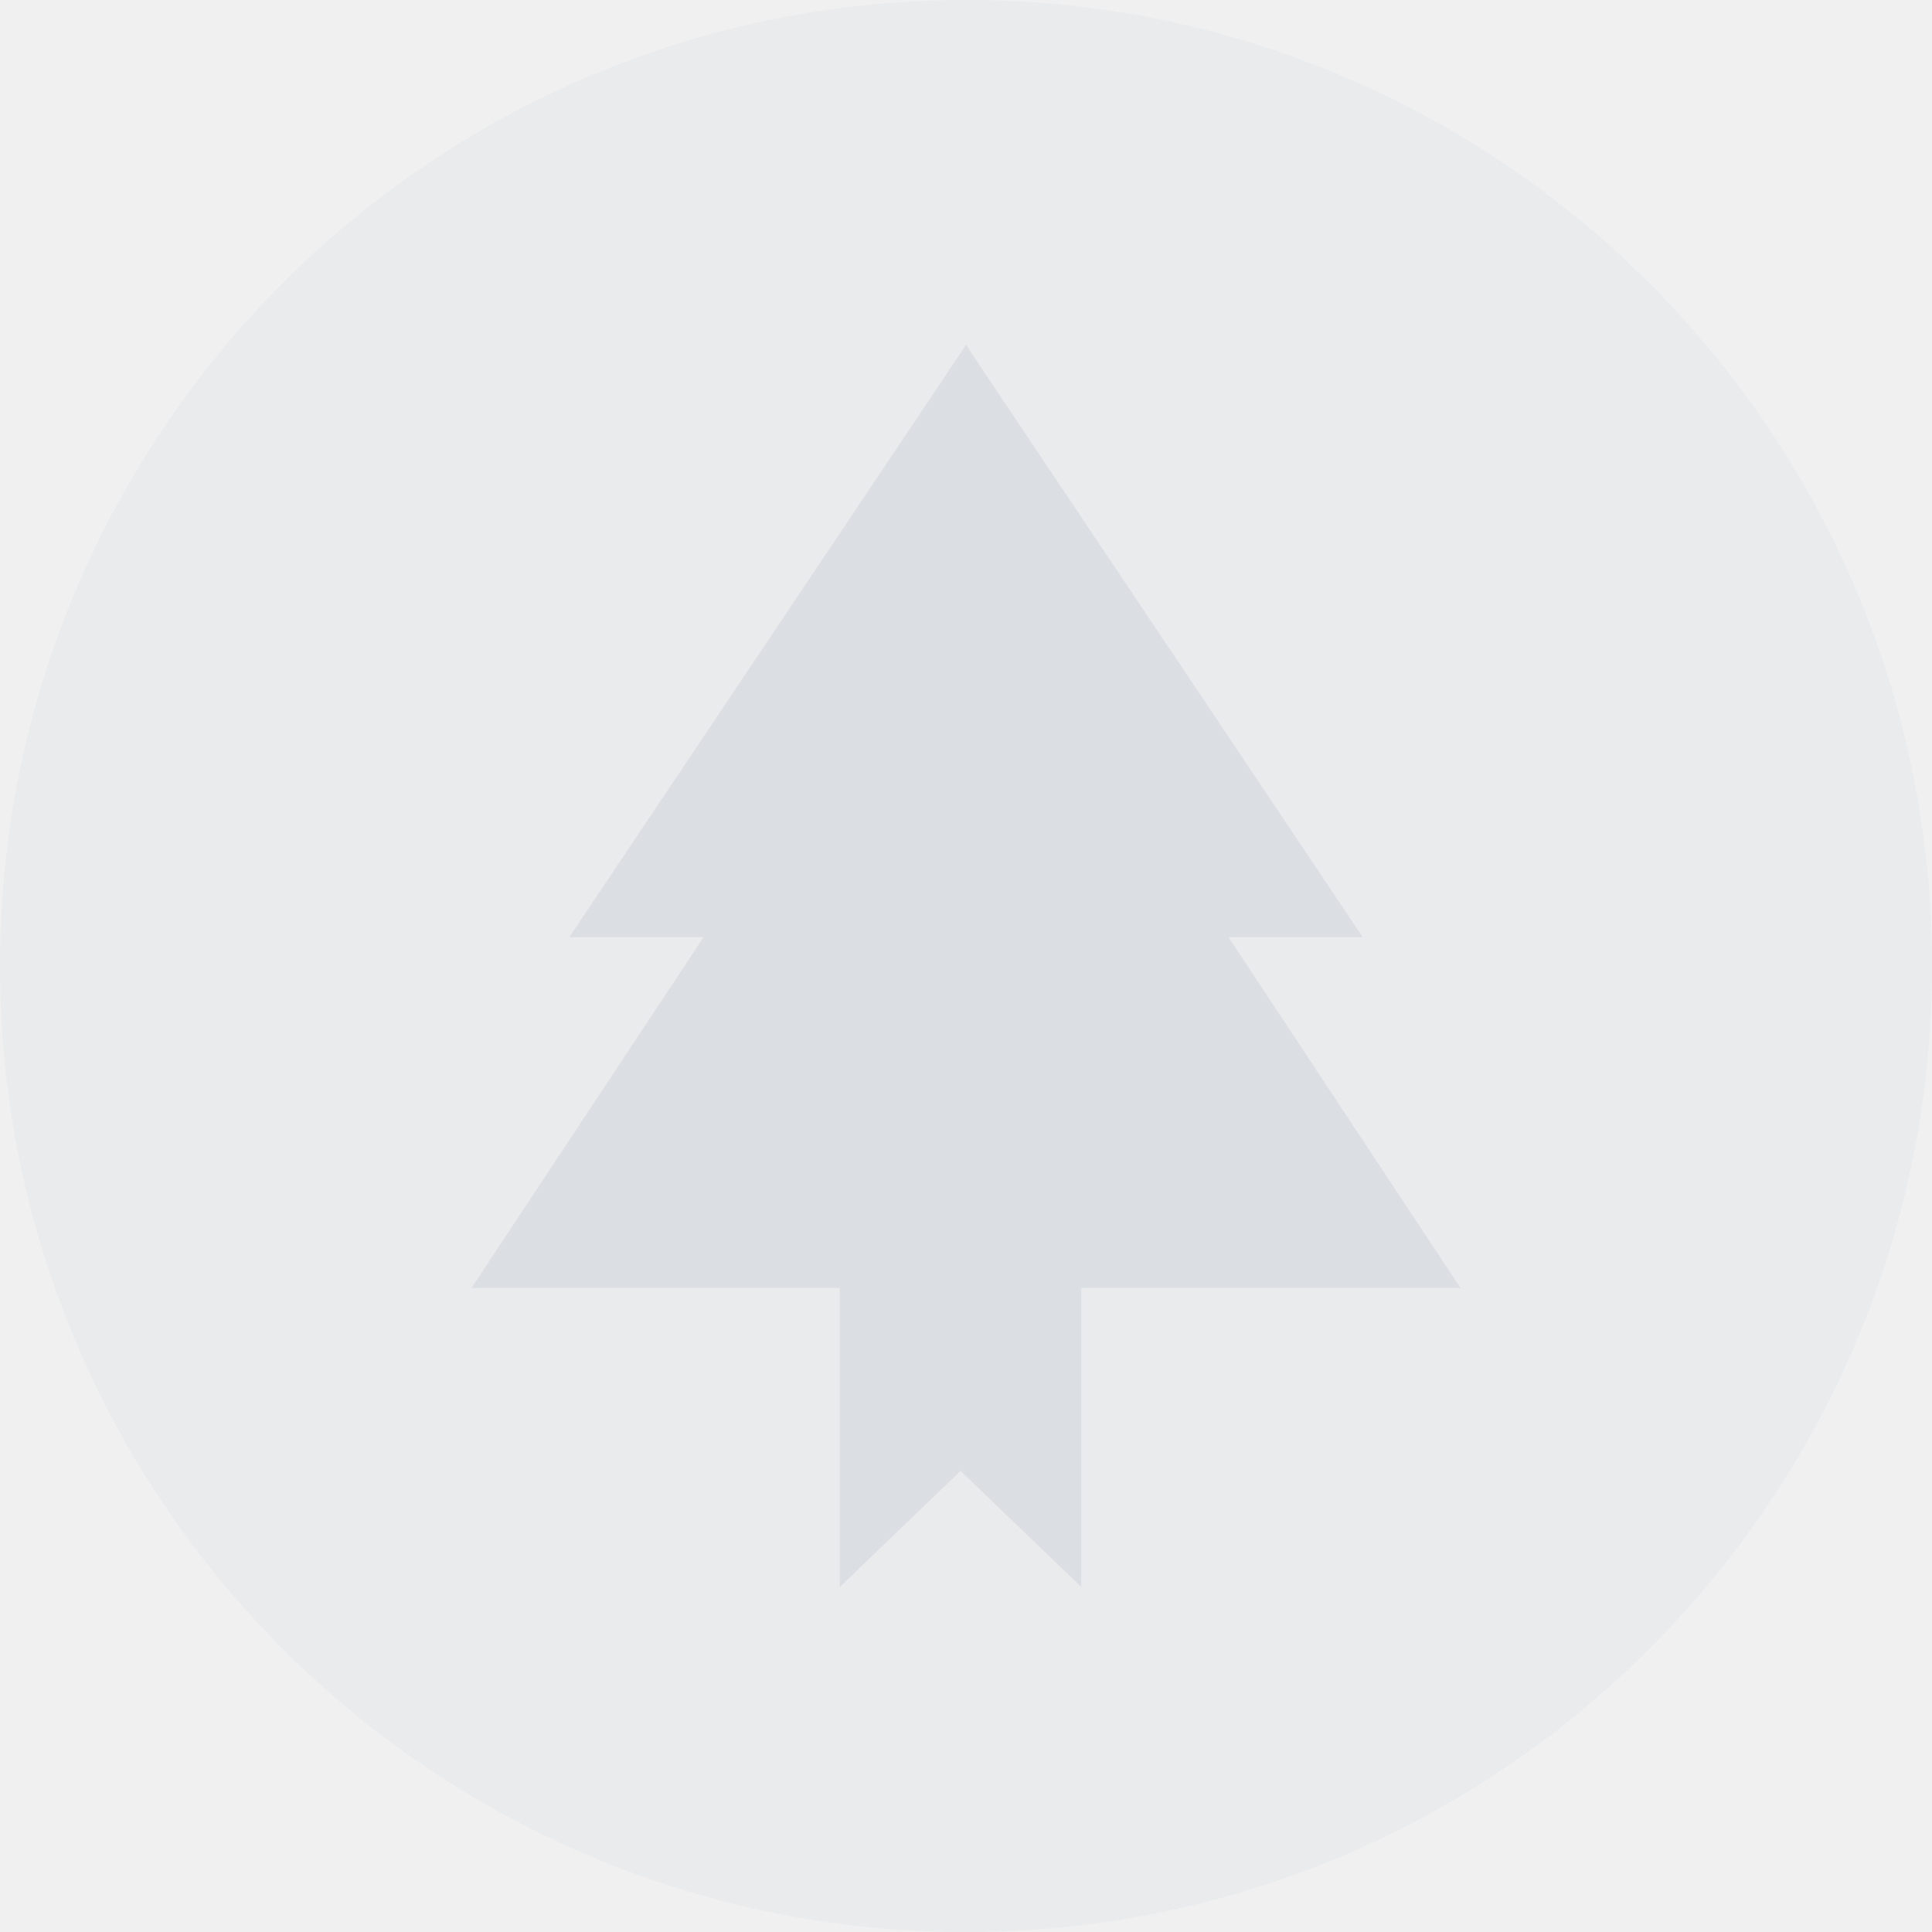
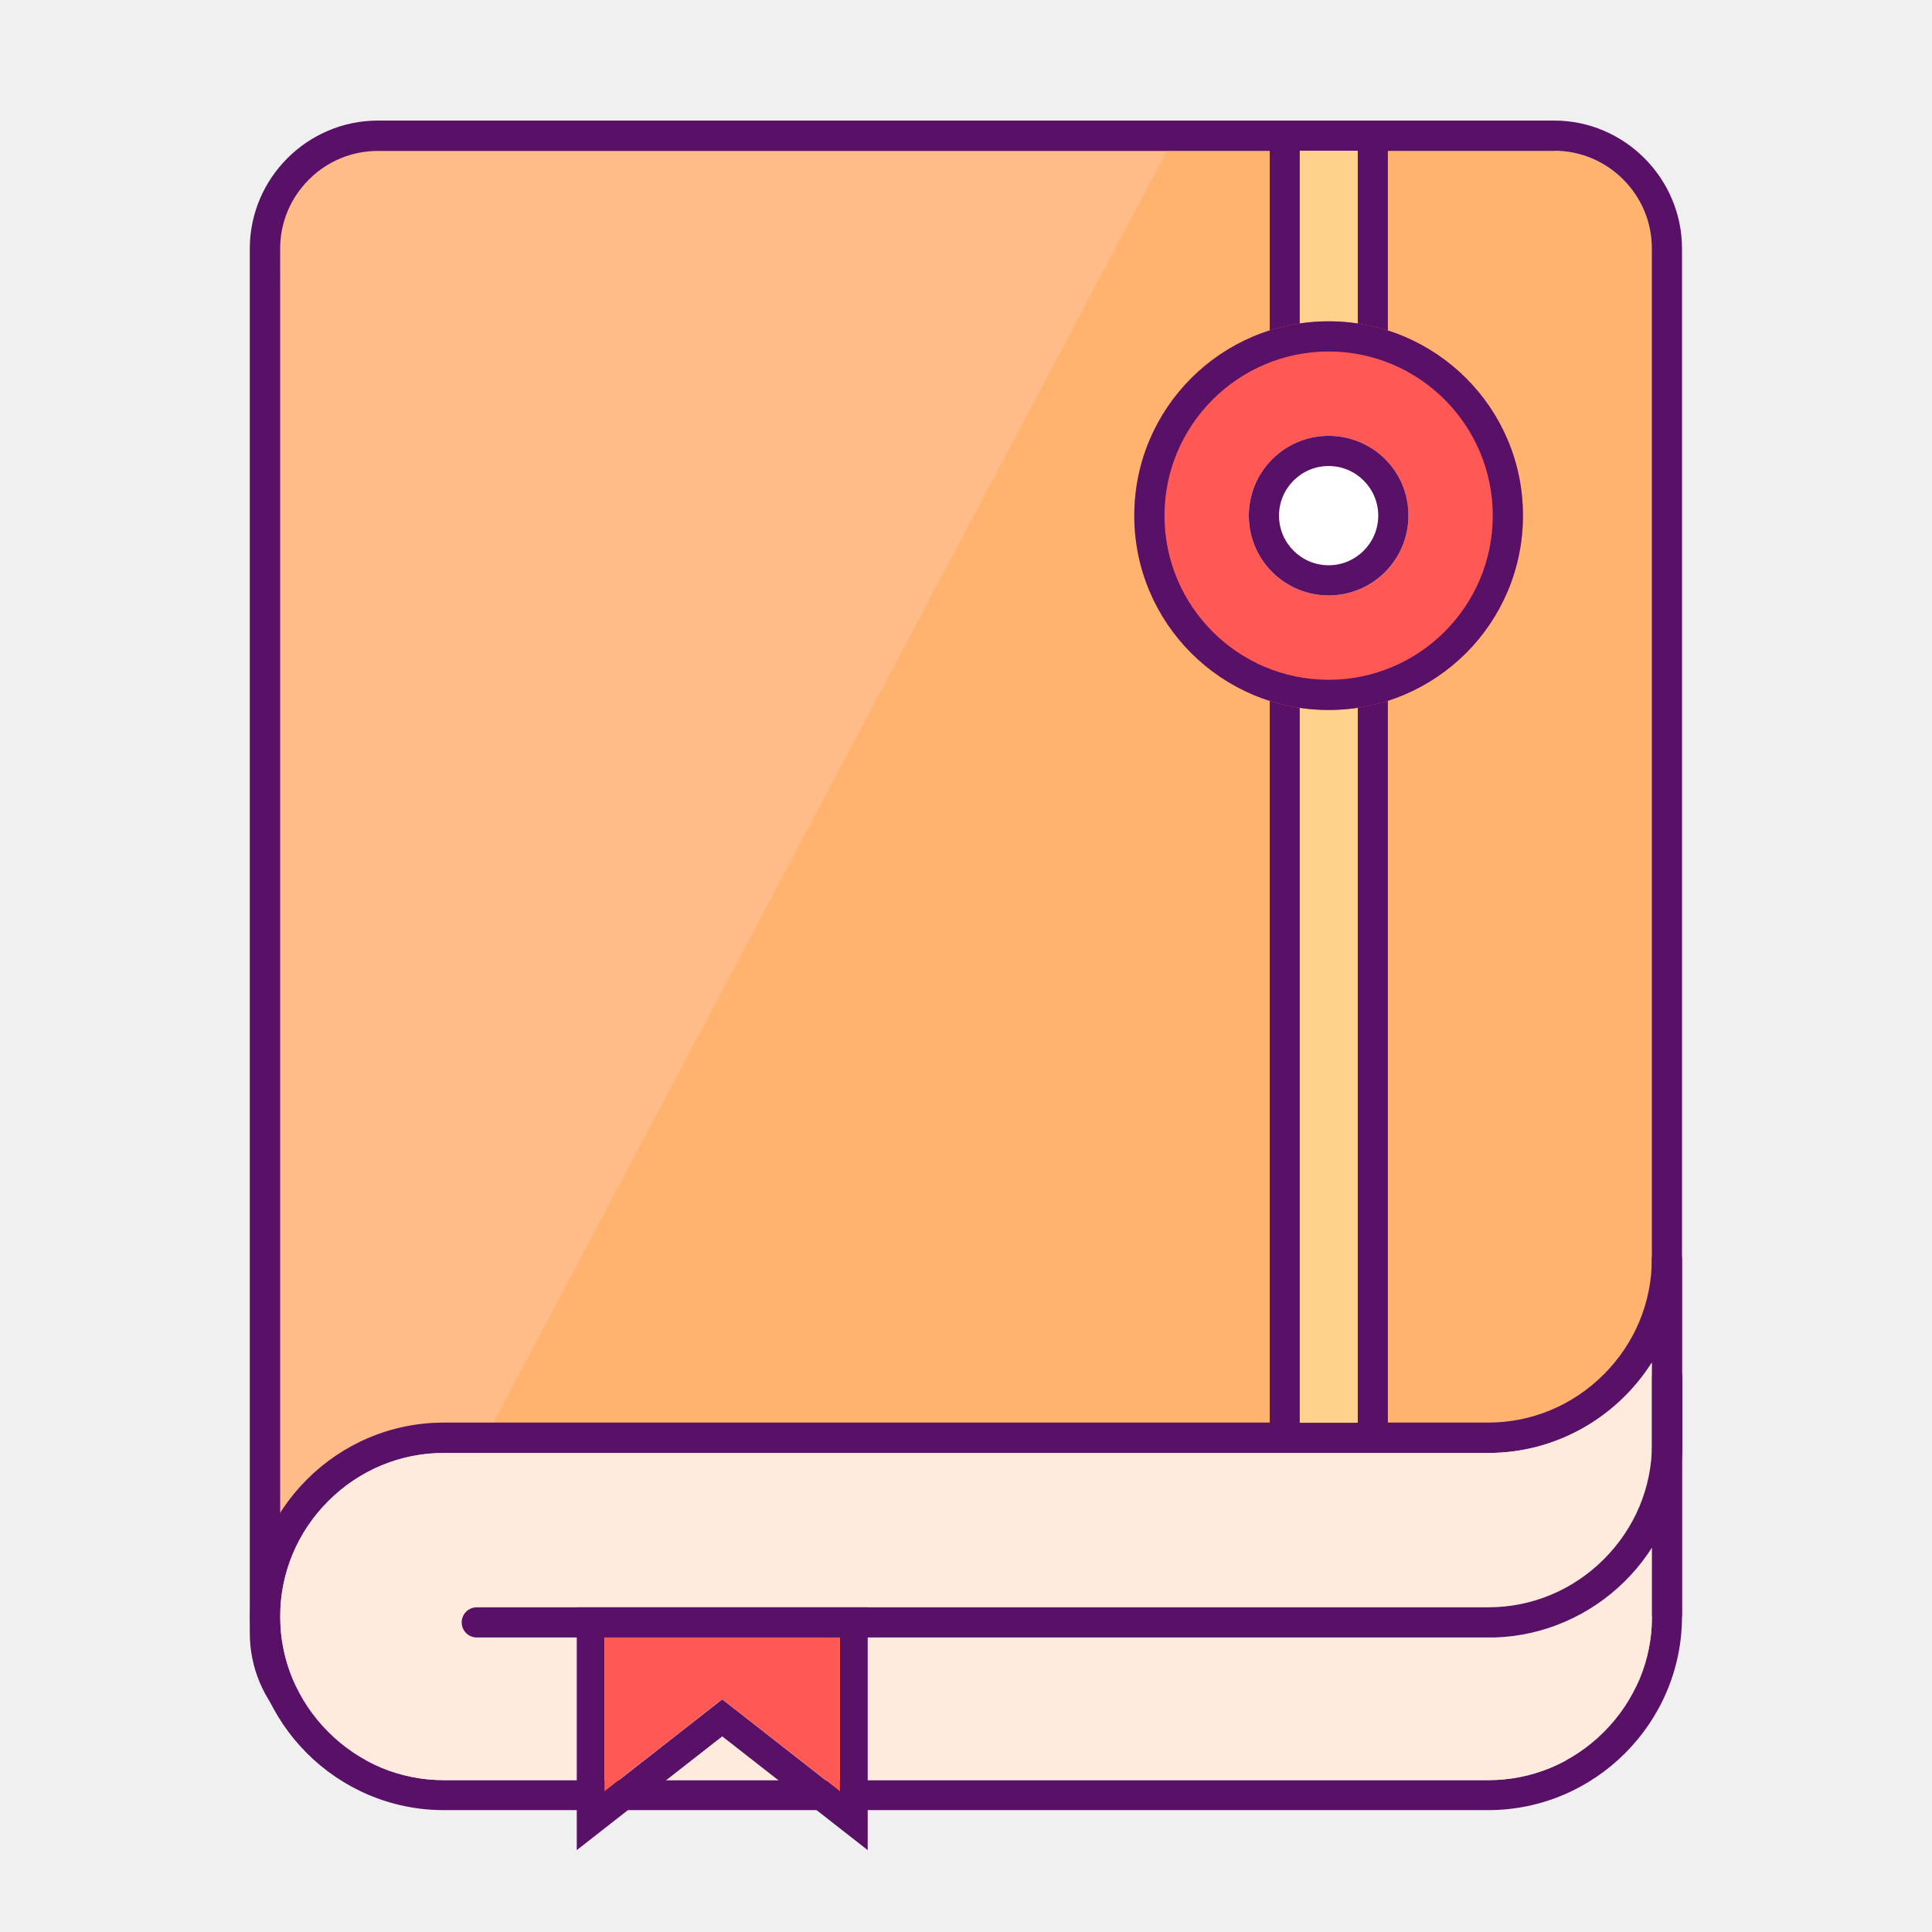
- <svg xmlns="http://www.w3.org/2000/svg" width="28" height="28" viewBox="0 0 28 28" fill="none">
-   <g clip-path="url(#clip0_724_31535)">
-     <rect opacity="0.4" width="28" height="28" rx="14" fill="#919FB9" fill-opacity="0.17" />
-     <path fill-rule="evenodd" clip-rule="evenodd" d="M14 5L19.75 13.583H17.804L21.167 18.667H15.671V23L13.921 21.317L12.171 23V18.667H6.833L10.196 13.583H8.25L14 5Z" fill="#919FB9" fill-opacity="0.17" />
-   </g>
-   <defs>
-     <clipPath id="clip0_724_31535">
-       <rect width="28" height="28" fill="white" />
-     </clipPath>
-   </defs>
+ <svg xmlns="http://www.w3.org/2000/svg" t="1727580979827" class="icon" viewBox="0 0 1024 1024" version="1.1" p-id="15553" width="300" height="300">
+   <path d="M823.7 79.9c13.8 0 26.8 5.4 36.6 15.2 9.8 9.8 15.2 22.8 15.2 36.6v733.8c0 13.8-5.4 26.8-15.2 36.6-9.8 9.8-22.8 15.2-36.6 15.2H200.3c-13.8 0-26.8-5.4-36.6-15.2-9.8-9.8-15.2-22.8-15.2-36.6V131.8c0-13.8 5.4-26.8 15.2-36.6 9.8-9.8 22.8-15.2 36.6-15.2h623.4" fill="#FFB36E" p-id="15554" />
+   <path d="M618.5 79.9H200.3c-13.8 0-26.8 5.4-36.6 15.2-9.8 9.8-15.2 22.8-15.2 36.6L142.6 820c0 5 92.1-22.8 93.5-18.1l382.4-722z" fill="#FFBB88" p-id="15555" />
+   <path d="M891.5 667.3c-0.1-4.3-3.7-7.8-8-7.8s-7.9 3.5-8 7.8c0 23.1-9.1 44.8-25.5 61.2-16.4 16.4-38.2 25.5-61.2 25.5H235.2c-56.5 0-102.7 46.2-102.7 102.7s46.2 102.7 102.7 102.7h553.6c56.5 0 102.7-46.2 102.7-102.7V667.4v-0.1z m-15.9 189.5c-0.1 0-0.1 0 0 0 0 23.1-9.1 44.8-25.5 61.2-16.4 16.4-38.2 25.5-61.2 25.5H235.2c-23.1 0-44.8-9.1-61.2-25.5-16.4-16.4-25.5-38.2-25.5-61.2s9.1-44.8 25.5-61.2c16.4-16.4 38.2-25.5 61.2-25.5h553.6c36.4 0 68.5-19.2 86.7-47.9v134.3c0 0.1 0 0.2 0.1 0.3z" fill="#581166" p-id="15556" />
+   <path d="M823.7 79.9c13.8 0 26.8 5.4 36.6 15.2 9.8 9.8 15.2 22.8 15.2 36.6v733.8c0 13.8-5.4 26.8-15.2 36.6-9.8 9.8-22.8 15.2-36.6 15.2H200.3c-13.8 0-26.8-5.4-36.6-15.2-9.8-9.8-15.2-22.8-15.2-36.6V131.8c0-13.8 5.4-26.8 15.2-36.6 9.8-9.8 22.8-15.2 36.6-15.2h623.4m0-16.1H200.3c-37.3 0-67.9 30.5-67.9 67.9v733.8c0 37.3 30.5 67.9 67.9 67.9h623.3c37.3 0 45.6-44.1 67.9-76.7v-725c0-37.3-30.5-67.9-67.8-67.9z" fill="#581166" p-id="15557" />
+   <path d="M875.6 856.8c-0.1 0-0.1 0 0 0 0 23.1-9.1 44.8-25.5 61.2-16.4 16.4-38.2 25.5-61.2 25.5H235.2c-23.1 0-44.8-9.1-61.2-25.5-16.4-16.4-25.5-38.2-25.5-61.2s9.1-44.8 25.5-61.2c16.4-16.4 38.2-25.5 61.2-25.5h553.6c36.4 0 68.5-19.2 86.7-47.9v134.3c0 0.1 0 0.2 0.1 0.3z" fill="#FFEBDE" p-id="15558" />
+   <path d="M883.6 722.2c-4.4 0-8 3.6-8 8v35c0 23.1-9.1 44.8-25.5 61.2-16.4 16.4-38.2 25.5-61.2 25.5H252.7c-4.4 0-8 3.6-8 8s3.6 8 8 8H792c53.5-1.6 97.1-44.6 99.6-97.9 0.1-0.5 0.1-0.9 0.1-1.4v-38.4c-0.1-4.4-3.7-8-8.1-8z" fill="#581166" p-id="15559" />
+   <path d="M445.2 867.9v81.6l-53.8-42.1-8.6-6.7-8.6 6.7-53.8 42.1v-81.6h124.8m14.7-16H305.7v128.7l77.1-60.3 77.1 60.3V851.9z" fill="#581166" p-id="15560" />
+   <path d="M445.2 867.9v81.5l-53.9-42.1-8.5-6.6-8.6 6.6-53.8 42.1v-81.5h124.8" fill="#FF5855" p-id="15561" />
+   <path d="M719.6 79.9V241H689V79.9h30.6m16-16H673V257h62.6V63.9z" fill="#581166" p-id="15562" />
+   <path d="M719.6 79.9V241h-30.7V79.9h30.7" fill="#FFD18D" p-id="15563" />
+   <path d="M719.6 368.3V754H689V368.3h30.6m16-16H673V770h62.6V352.3z" fill="#581166" p-id="15564" />
+   <path d="M719.6 368.3v385.8h-30.7V368.3h30.7" fill="#FFD18D" p-id="15565" />
+   <path d="M704.2 273.3m-103 0a103 103 0 1 0 206 0 103 103 0 1 0-206 0Z" fill="#FF5855" p-id="15566" />
+   <path d="M704.2 186.3c48 0 87 39 87 87s-39 87-87 87-87-39-87-87 39.1-87 87-87m0-16c-56.9 0-103 46.1-103 103s46.1 103 103 103 103-46.1 103-103c0.1-56.9-46.1-103-103-103z" fill="#581166" p-id="15567" />
+   <path d="M704.2 273.3m-42.3 0a42.3 42.3 0 1 0 84.6 0 42.3 42.3 0 1 0-84.6 0Z" fill="#FFFFFF" p-id="15568" />
+   <path d="M704.2 247c14.5 0 26.3 11.8 26.3 26.3s-11.8 26.3-26.3 26.3-26.3-11.8-26.3-26.3 11.8-26.3 26.3-26.3m0-16c-23.4 0-42.3 19-42.3 42.3 0 23.4 19 42.3 42.3 42.3 23.4 0 42.3-19 42.3-42.3 0.1-23.4-18.9-42.3-42.3-42.3z" fill="#581166" p-id="15569" />
</svg>
